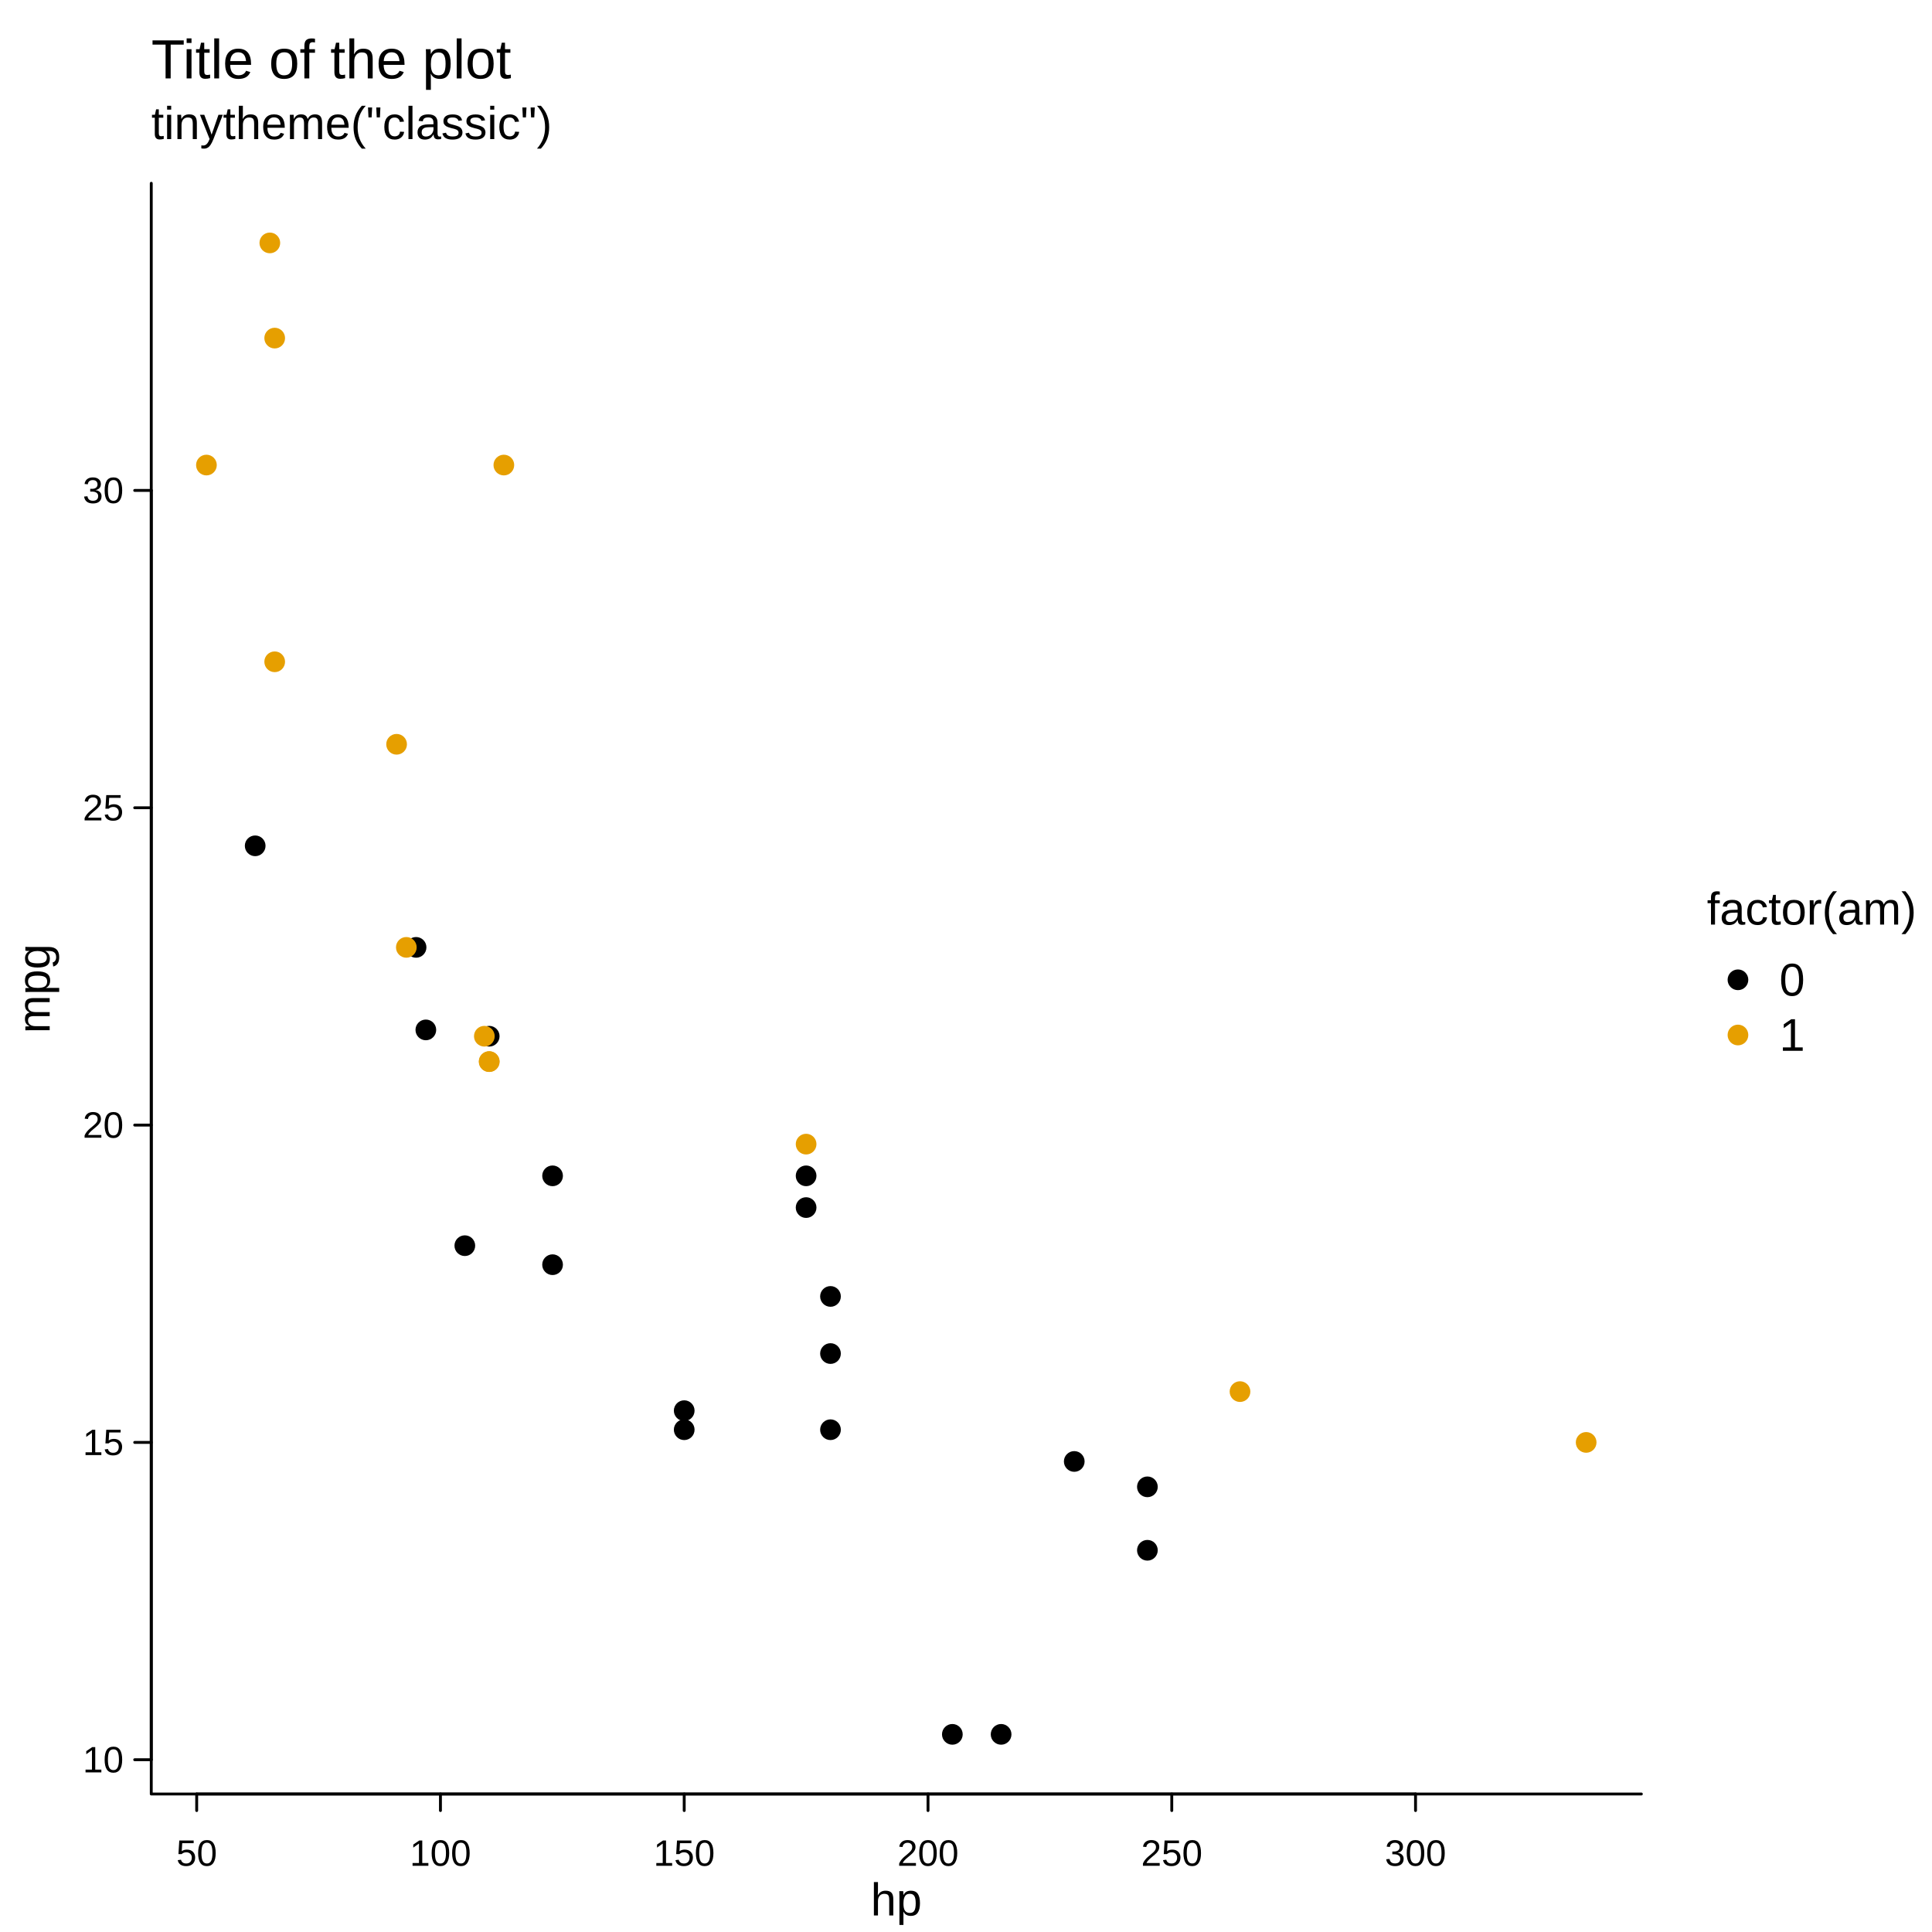
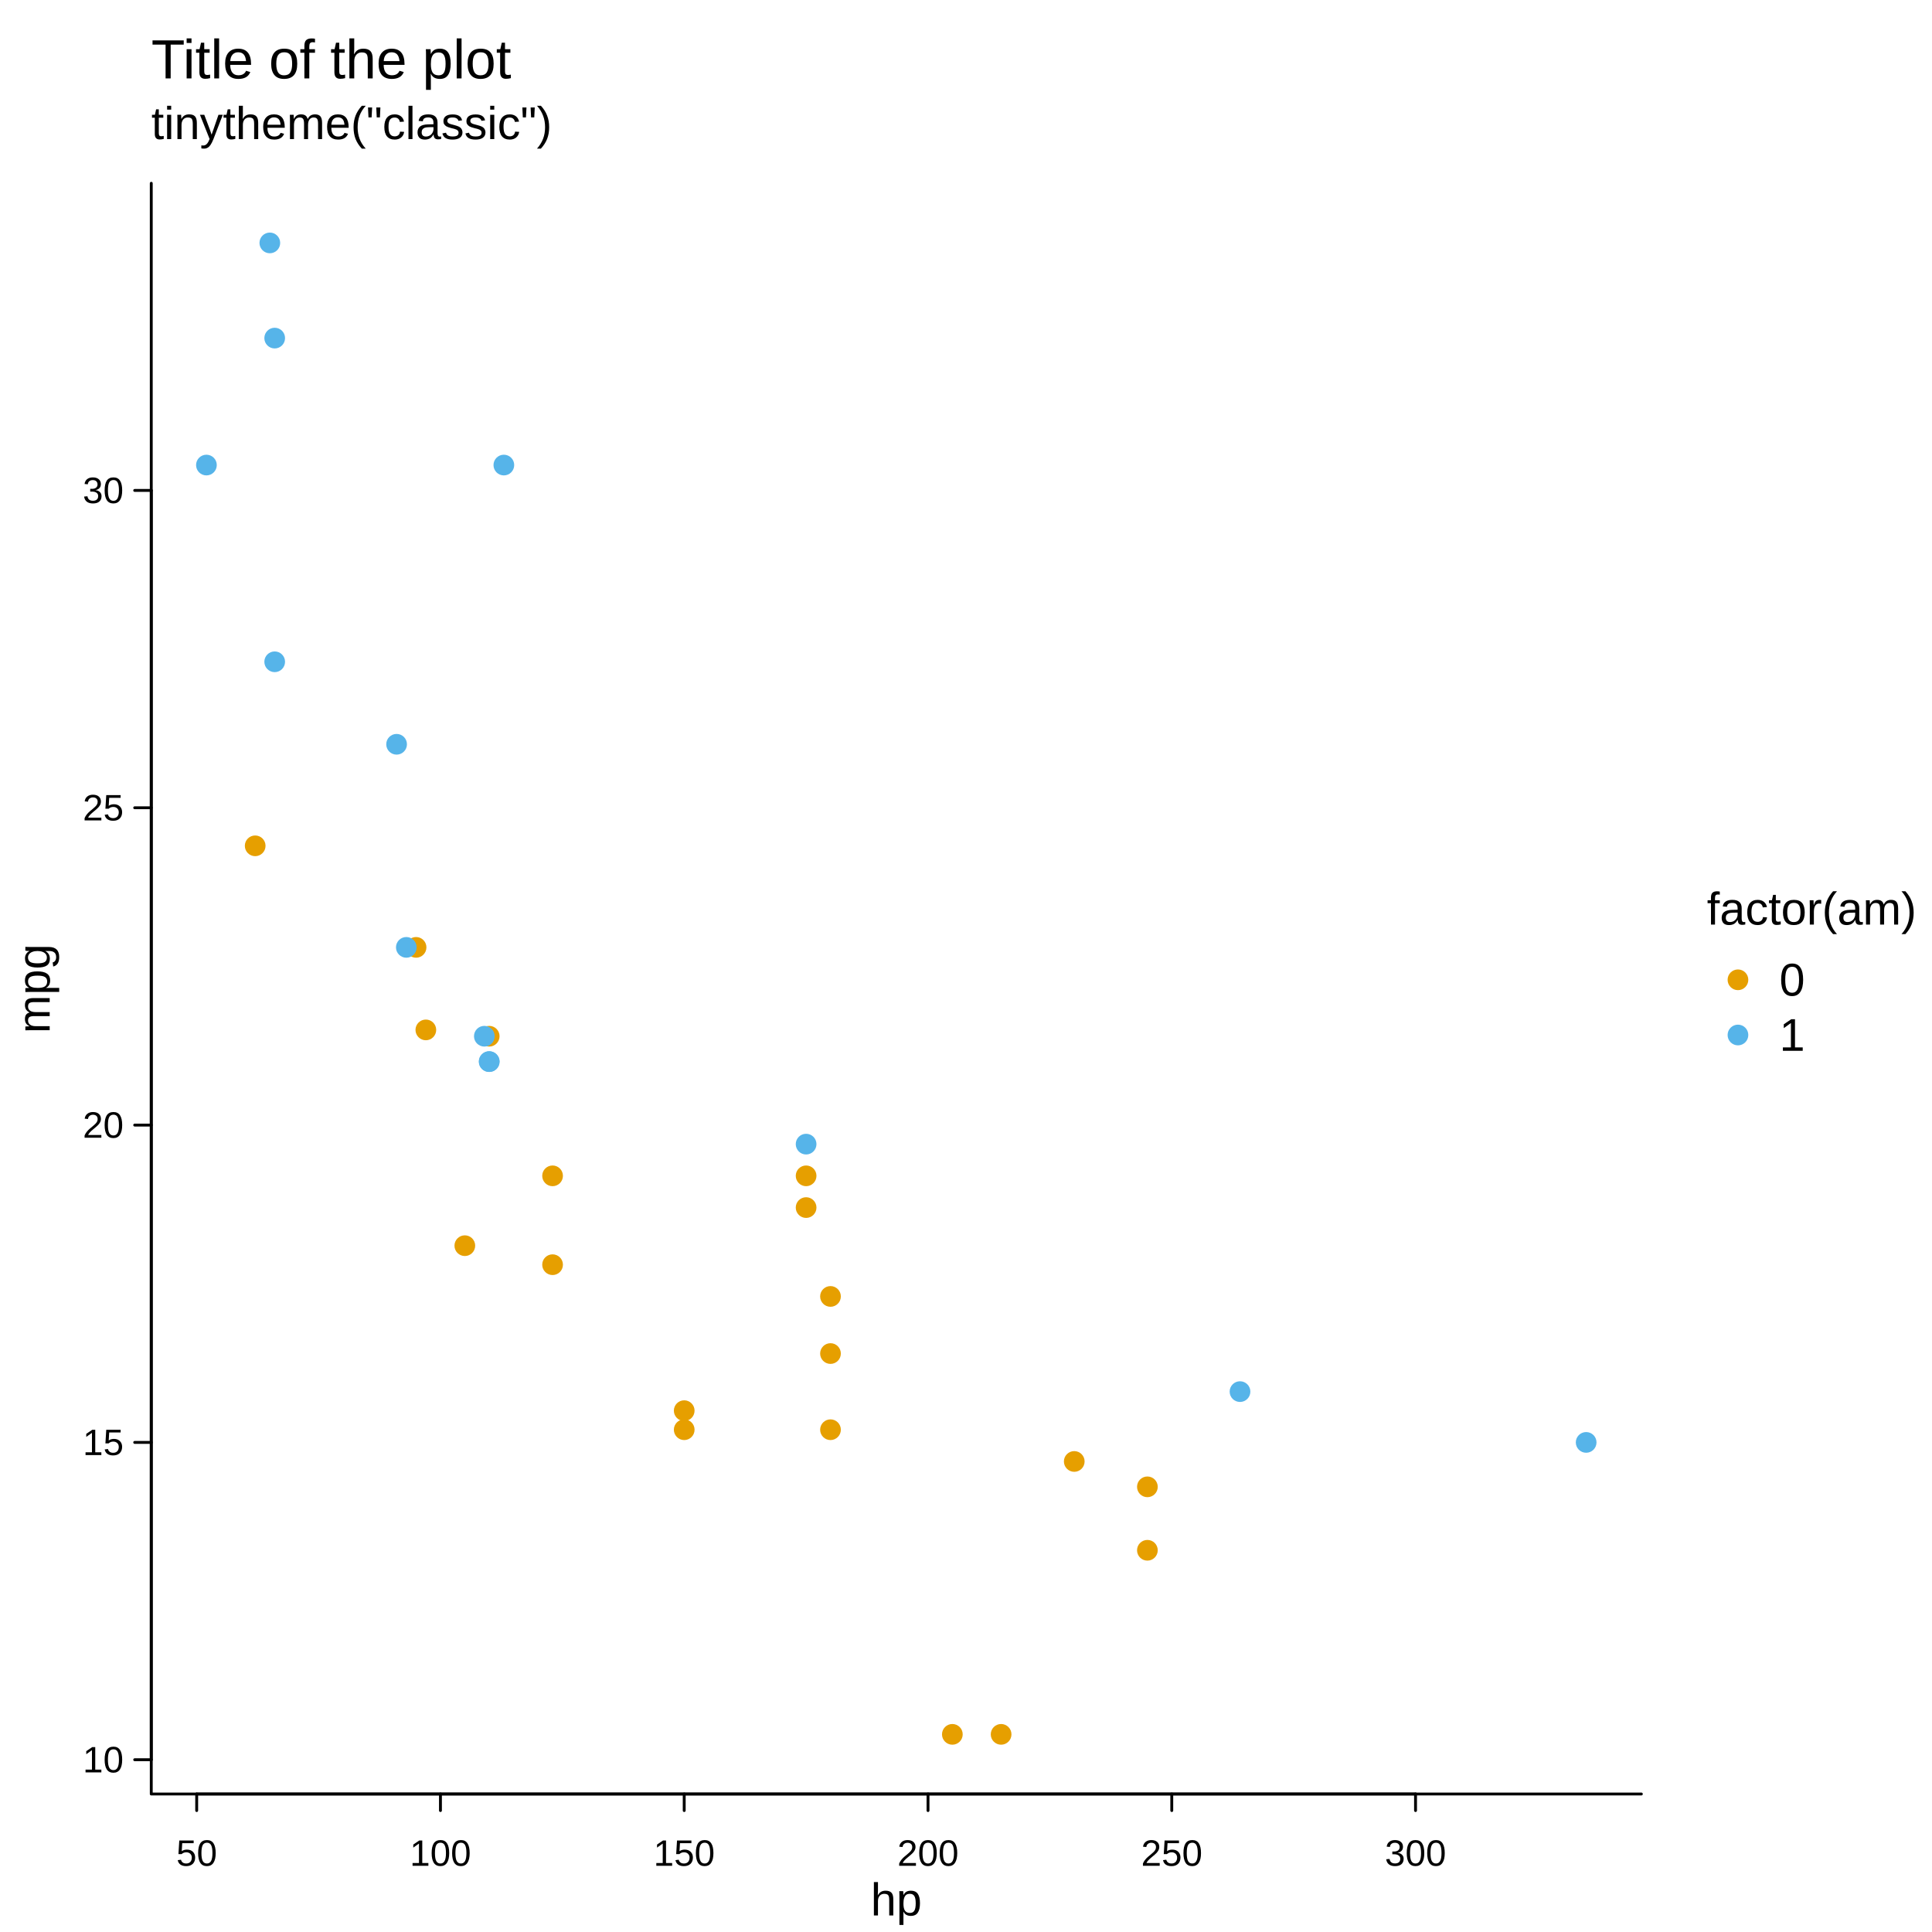
<svg xmlns="http://www.w3.org/2000/svg" width="504.00pt" height="504.00pt" viewBox="0 0 504.00 504.00">
  <g class="svglite">
    <defs>
      <style type="text/css">
    .svglite line, .svglite polyline, .svglite polygon, .svglite path, .svglite rect, .svglite circle {
      fill: none;
      stroke: #000000;
      stroke-linecap: round;
      stroke-linejoin: round;
      stroke-miterlimit: 10.00;
    }
    .svglite text {
      white-space: pre;
    }
    .svglite g.glyphgroup path {
      fill: inherit;
      stroke: none;
    }
  </style>
    </defs>
    <rect width="100%" height="100%" style="stroke: none; fill: #FFFFFF;" />
    <defs>
      <clipPath id="cpMC4wMHw1MDQuMDB8MC4wMHw1MDQuMDA=">
        <rect x="0.00" y="0.00" width="504.00" height="504.00" />
      </clipPath>
    </defs>
    <g clip-path="url(#cpMC4wMHw1MDQuMDB8MC4wMHw1MDQuMDA=)">
-       <circle cx="453.38" cy="255.60" r="2.70" style="stroke-width: 0.75; stroke: none; fill: #000000;" />
-       <circle cx="453.38" cy="270.00" r="2.70" style="stroke-width: 0.75; stroke: none; fill: #E69F00;" />
+       <circle cx="453.38" cy="255.60" r="2.70" style="stroke-width: 0.75; stroke: none; fill: #E69F00;" />
+       <circle cx="453.38" cy="270.00" r="2.70" style="stroke-width: 0.75; stroke: none; fill: #56B4E9;" />
      <text x="472.62" y="241.20" text-anchor="middle" style="font-size: 12.00px; font-family: &quot;Liberation Sans&quot;;" textLength="54.67px" lengthAdjust="spacingAndGlyphs">factor(am)</text>
      <text x="464.18" y="259.73" style="font-size: 12.00px; font-family: &quot;Liberation Sans&quot;;" textLength="6.67px" lengthAdjust="spacingAndGlyphs">0</text>
      <text x="464.18" y="274.13" style="font-size: 12.00px; font-family: &quot;Liberation Sans&quot;;" textLength="6.67px" lengthAdjust="spacingAndGlyphs">1</text>
      <text x="39.46" y="36.29" style="font-size: 12.00px; font-family: &quot;Liberation Sans&quot;;" textLength="104.56px" lengthAdjust="spacingAndGlyphs">tinytheme("classic")</text>
    </g>
    <defs>
      <clipPath id="cpMC4wMHw0MjguMTh8MC4wMHw1MDQuMDA=">
        <rect x="0.00" y="0.00" width="428.18" height="504.00" />
      </clipPath>
    </defs>
    <g clip-path="url(#cpMC4wMHw0MjguMTh8MC4wMHw1MDQuMDA=)">
      <text x="39.46" y="20.45" style="font-size: 14.40px; font-family: &quot;Liberation Sans&quot;;" textLength="93.88px" lengthAdjust="spacingAndGlyphs">Title of the plot</text>
      <text x="233.82" y="499.68" text-anchor="middle" style="font-size: 12.00px; font-family: &quot;Liberation Sans&quot;;" textLength="13.34px" lengthAdjust="spacingAndGlyphs">hp</text>
      <text transform="translate(12.96,257.90) rotate(-90)" text-anchor="middle" style="font-size: 12.00px; font-family: &quot;Liberation Sans&quot;;" textLength="23.34px" lengthAdjust="spacingAndGlyphs">mpg</text>
    </g>
    <g clip-path="url(#cpMC4wMHw1MDQuMDB8MC4wMHw1MDQuMDA=)">
      <line x1="51.31" y1="468.00" x2="369.27" y2="468.00" style="stroke-width: 0.75;" />
      <line x1="51.31" y1="468.00" x2="51.31" y2="472.32" style="stroke-width: 0.75;" />
      <line x1="114.90" y1="468.00" x2="114.90" y2="472.32" style="stroke-width: 0.75;" />
      <line x1="178.49" y1="468.00" x2="178.49" y2="472.32" style="stroke-width: 0.75;" />
      <line x1="242.09" y1="468.00" x2="242.09" y2="472.32" style="stroke-width: 0.75;" />
      <line x1="305.68" y1="468.00" x2="305.68" y2="472.32" style="stroke-width: 0.75;" />
      <line x1="369.27" y1="468.00" x2="369.27" y2="472.32" style="stroke-width: 0.75;" />
      <text x="51.31" y="486.72" text-anchor="middle" style="font-size: 9.60px; font-family: &quot;Liberation Sans&quot;;" textLength="10.66px" lengthAdjust="spacingAndGlyphs">50</text>
      <text x="114.90" y="486.72" text-anchor="middle" style="font-size: 9.60px; font-family: &quot;Liberation Sans&quot;;" textLength="15.98px" lengthAdjust="spacingAndGlyphs">100</text>
      <text x="178.49" y="486.72" text-anchor="middle" style="font-size: 9.60px; font-family: &quot;Liberation Sans&quot;;" textLength="15.98px" lengthAdjust="spacingAndGlyphs">150</text>
      <text x="242.09" y="486.72" text-anchor="middle" style="font-size: 9.60px; font-family: &quot;Liberation Sans&quot;;" textLength="15.98px" lengthAdjust="spacingAndGlyphs">200</text>
      <text x="305.68" y="486.72" text-anchor="middle" style="font-size: 9.60px; font-family: &quot;Liberation Sans&quot;;" textLength="15.98px" lengthAdjust="spacingAndGlyphs">250</text>
      <text x="369.27" y="486.72" text-anchor="middle" style="font-size: 9.60px; font-family: &quot;Liberation Sans&quot;;" textLength="15.98px" lengthAdjust="spacingAndGlyphs">300</text>
      <line x1="39.46" y1="459.06" x2="39.46" y2="127.94" style="stroke-width: 0.75;" />
      <line x1="39.46" y1="459.06" x2="35.14" y2="459.06" style="stroke-width: 0.75;" />
      <line x1="39.46" y1="376.28" x2="35.14" y2="376.28" style="stroke-width: 0.75;" />
      <line x1="39.46" y1="293.50" x2="35.14" y2="293.50" style="stroke-width: 0.75;" />
      <line x1="39.46" y1="210.72" x2="35.14" y2="210.72" style="stroke-width: 0.75;" />
      <line x1="39.46" y1="127.94" x2="35.14" y2="127.94" style="stroke-width: 0.75;" />
      <text x="32.26" y="462.36" text-anchor="end" style="font-size: 9.60px; font-family: &quot;Liberation Sans&quot;;" textLength="10.66px" lengthAdjust="spacingAndGlyphs">10</text>
      <text x="32.26" y="379.58" text-anchor="end" style="font-size: 9.60px; font-family: &quot;Liberation Sans&quot;;" textLength="10.66px" lengthAdjust="spacingAndGlyphs">15</text>
      <text x="32.26" y="296.80" text-anchor="end" style="font-size: 9.60px; font-family: &quot;Liberation Sans&quot;;" textLength="10.66px" lengthAdjust="spacingAndGlyphs">20</text>
      <text x="32.26" y="214.02" text-anchor="end" style="font-size: 9.60px; font-family: &quot;Liberation Sans&quot;;" textLength="10.66px" lengthAdjust="spacingAndGlyphs">25</text>
      <text x="32.26" y="131.24" text-anchor="end" style="font-size: 9.60px; font-family: &quot;Liberation Sans&quot;;" textLength="10.66px" lengthAdjust="spacingAndGlyphs">30</text>
      <polyline points="39.46,47.81 39.46,468.00 428.18,468.00 " style="stroke-width: 0.75;" />
    </g>
    <defs>
      <clipPath id="cpMzkuNDZ8NDI4LjE4fDQ3LjgxfDQ2OC4wMA==">
        <rect x="39.46" y="47.81" width="388.72" height="420.19" />
      </clipPath>
    </defs>
    <g clip-path="url(#cpMzkuNDZ8NDI4LjE4fDQ3LjgxfDQ2OC4wMA==)">
-       <circle cx="127.62" cy="270.32" r="2.70" style="stroke-width: 0.75; stroke: none; fill: #000000;" />
-       <circle cx="210.29" cy="315.02" r="2.70" style="stroke-width: 0.75; stroke: none; fill: #000000;" />
-       <circle cx="121.26" cy="324.96" r="2.70" style="stroke-width: 0.75; stroke: none; fill: #000000;" />
-       <circle cx="299.32" cy="387.87" r="2.70" style="stroke-width: 0.75; stroke: none; fill: #000000;" />
-       <circle cx="66.57" cy="220.65" r="2.70" style="stroke-width: 0.75; stroke: none; fill: #000000;" />
-       <circle cx="108.54" cy="247.14" r="2.70" style="stroke-width: 0.75; stroke: none; fill: #000000;" />
-       <circle cx="144.15" cy="306.74" r="2.70" style="stroke-width: 0.75; stroke: none; fill: #000000;" />
-       <circle cx="144.15" cy="329.92" r="2.70" style="stroke-width: 0.75; stroke: none; fill: #000000;" />
-       <circle cx="216.65" cy="353.10" r="2.70" style="stroke-width: 0.75; stroke: none; fill: #000000;" />
-       <circle cx="216.65" cy="338.20" r="2.70" style="stroke-width: 0.75; stroke: none; fill: #000000;" />
-       <circle cx="216.65" cy="372.97" r="2.70" style="stroke-width: 0.75; stroke: none; fill: #000000;" />
-       <circle cx="248.44" cy="452.44" r="2.70" style="stroke-width: 0.75; stroke: none; fill: #000000;" />
-       <circle cx="261.16" cy="452.44" r="2.70" style="stroke-width: 0.75; stroke: none; fill: #000000;" />
-       <circle cx="280.24" cy="381.25" r="2.70" style="stroke-width: 0.75; stroke: none; fill: #000000;" />
-       <circle cx="111.09" cy="268.67" r="2.70" style="stroke-width: 0.75; stroke: none; fill: #000000;" />
-       <circle cx="178.49" cy="368.00" r="2.70" style="stroke-width: 0.75; stroke: none; fill: #000000;" />
-       <circle cx="178.49" cy="372.97" r="2.70" style="stroke-width: 0.75; stroke: none; fill: #000000;" />
-       <circle cx="299.32" cy="404.42" r="2.70" style="stroke-width: 0.75; stroke: none; fill: #000000;" />
-       <circle cx="210.29" cy="306.74" r="2.70" style="stroke-width: 0.75; stroke: none; fill: #000000;" />
-       <circle cx="127.62" cy="276.94" r="2.70" style="stroke-width: 0.75; stroke: none; fill: #E69F00;" />
-       <circle cx="127.62" cy="276.94" r="2.70" style="stroke-width: 0.75; stroke: none; fill: #E69F00;" />
-       <circle cx="106.00" cy="247.14" r="2.70" style="stroke-width: 0.75; stroke: none; fill: #E69F00;" />
-       <circle cx="71.66" cy="88.20" r="2.70" style="stroke-width: 0.75; stroke: none; fill: #E69F00;" />
-       <circle cx="53.85" cy="121.32" r="2.70" style="stroke-width: 0.75; stroke: none; fill: #E69F00;" />
-       <circle cx="70.39" cy="63.37" r="2.70" style="stroke-width: 0.75; stroke: none; fill: #E69F00;" />
-       <circle cx="71.66" cy="172.64" r="2.70" style="stroke-width: 0.75; stroke: none; fill: #E69F00;" />
-       <circle cx="103.46" cy="194.16" r="2.70" style="stroke-width: 0.75; stroke: none; fill: #E69F00;" />
-       <circle cx="131.44" cy="121.32" r="2.70" style="stroke-width: 0.75; stroke: none; fill: #E69F00;" />
-       <circle cx="323.48" cy="363.03" r="2.70" style="stroke-width: 0.75; stroke: none; fill: #E69F00;" />
-       <circle cx="210.29" cy="298.47" r="2.70" style="stroke-width: 0.75; stroke: none; fill: #E69F00;" />
-       <circle cx="413.78" cy="376.28" r="2.70" style="stroke-width: 0.75; stroke: none; fill: #E69F00;" />
-       <circle cx="126.35" cy="270.32" r="2.70" style="stroke-width: 0.75; stroke: none; fill: #E69F00;" />
+       <circle cx="127.62" cy="270.32" r="2.70" style="stroke-width: 0.75; stroke: none; fill: #E69F00;" />
+       <circle cx="210.29" cy="315.02" r="2.70" style="stroke-width: 0.75; stroke: none; fill: #E69F00;" />
+       <circle cx="121.26" cy="324.96" r="2.70" style="stroke-width: 0.75; stroke: none; fill: #E69F00;" />
+       <circle cx="299.32" cy="387.87" r="2.70" style="stroke-width: 0.75; stroke: none; fill: #E69F00;" />
+       <circle cx="66.57" cy="220.65" r="2.70" style="stroke-width: 0.75; stroke: none; fill: #E69F00;" />
+       <circle cx="108.54" cy="247.14" r="2.70" style="stroke-width: 0.75; stroke: none; fill: #E69F00;" />
+       <circle cx="144.15" cy="306.74" r="2.70" style="stroke-width: 0.75; stroke: none; fill: #E69F00;" />
+       <circle cx="144.15" cy="329.92" r="2.70" style="stroke-width: 0.75; stroke: none; fill: #E69F00;" />
+       <circle cx="216.65" cy="353.10" r="2.70" style="stroke-width: 0.75; stroke: none; fill: #E69F00;" />
+       <circle cx="216.65" cy="338.20" r="2.70" style="stroke-width: 0.75; stroke: none; fill: #E69F00;" />
+       <circle cx="216.65" cy="372.97" r="2.70" style="stroke-width: 0.75; stroke: none; fill: #E69F00;" />
+       <circle cx="248.44" cy="452.44" r="2.70" style="stroke-width: 0.75; stroke: none; fill: #E69F00;" />
+       <circle cx="261.16" cy="452.44" r="2.70" style="stroke-width: 0.75; stroke: none; fill: #E69F00;" />
+       <circle cx="280.24" cy="381.25" r="2.70" style="stroke-width: 0.75; stroke: none; fill: #E69F00;" />
+       <circle cx="111.09" cy="268.67" r="2.70" style="stroke-width: 0.75; stroke: none; fill: #E69F00;" />
+       <circle cx="178.49" cy="368.00" r="2.70" style="stroke-width: 0.75; stroke: none; fill: #E69F00;" />
+       <circle cx="178.49" cy="372.97" r="2.70" style="stroke-width: 0.75; stroke: none; fill: #E69F00;" />
+       <circle cx="299.32" cy="404.42" r="2.70" style="stroke-width: 0.75; stroke: none; fill: #E69F00;" />
+       <circle cx="210.29" cy="306.74" r="2.70" style="stroke-width: 0.75; stroke: none; fill: #E69F00;" />
+       <circle cx="127.62" cy="276.94" r="2.70" style="stroke-width: 0.75; stroke: none; fill: #56B4E9;" />
+       <circle cx="127.62" cy="276.94" r="2.70" style="stroke-width: 0.75; stroke: none; fill: #56B4E9;" />
+       <circle cx="106.00" cy="247.14" r="2.70" style="stroke-width: 0.75; stroke: none; fill: #56B4E9;" />
+       <circle cx="71.66" cy="88.20" r="2.70" style="stroke-width: 0.75; stroke: none; fill: #56B4E9;" />
+       <circle cx="53.85" cy="121.32" r="2.70" style="stroke-width: 0.75; stroke: none; fill: #56B4E9;" />
+       <circle cx="70.39" cy="63.37" r="2.70" style="stroke-width: 0.75; stroke: none; fill: #56B4E9;" />
+       <circle cx="71.66" cy="172.64" r="2.70" style="stroke-width: 0.75; stroke: none; fill: #56B4E9;" />
+       <circle cx="103.46" cy="194.16" r="2.70" style="stroke-width: 0.75; stroke: none; fill: #56B4E9;" />
+       <circle cx="131.44" cy="121.32" r="2.70" style="stroke-width: 0.75; stroke: none; fill: #56B4E9;" />
+       <circle cx="323.48" cy="363.03" r="2.70" style="stroke-width: 0.75; stroke: none; fill: #56B4E9;" />
+       <circle cx="210.29" cy="298.47" r="2.70" style="stroke-width: 0.75; stroke: none; fill: #56B4E9;" />
+       <circle cx="413.78" cy="376.28" r="2.70" style="stroke-width: 0.75; stroke: none; fill: #56B4E9;" />
+       <circle cx="126.35" cy="270.32" r="2.70" style="stroke-width: 0.75; stroke: none; fill: #56B4E9;" />
    </g>
  </g>
</svg>
